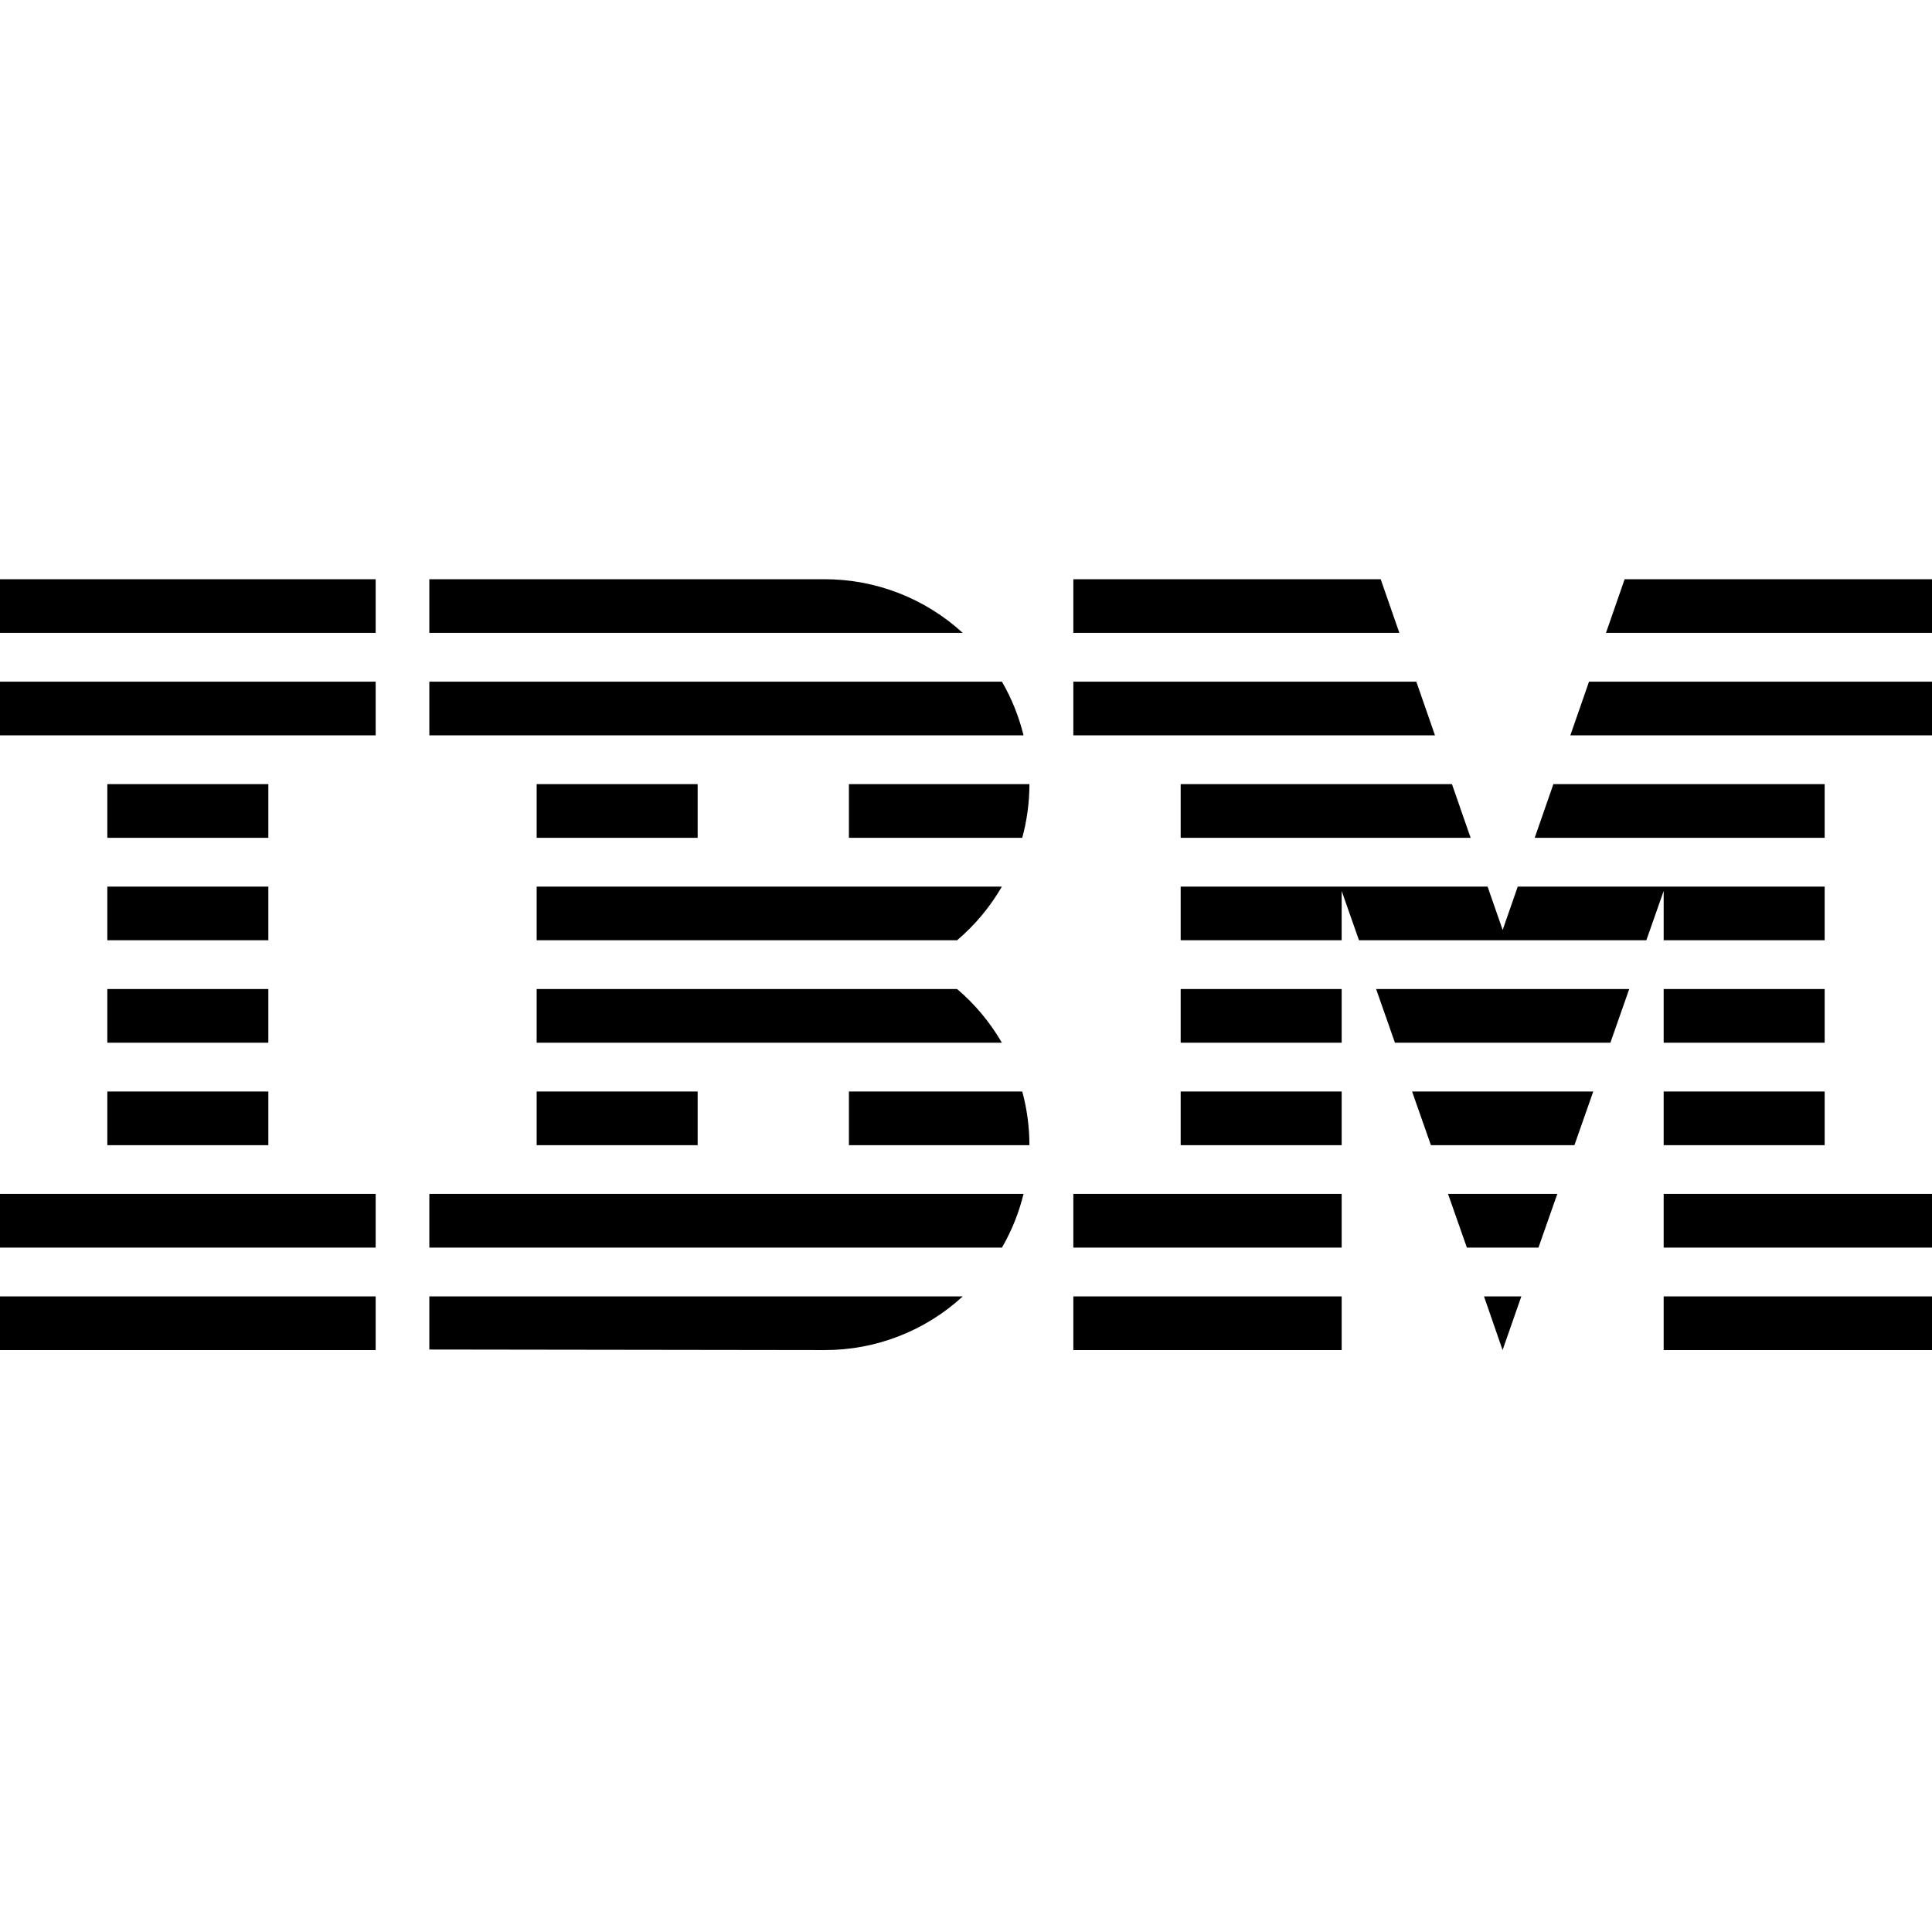
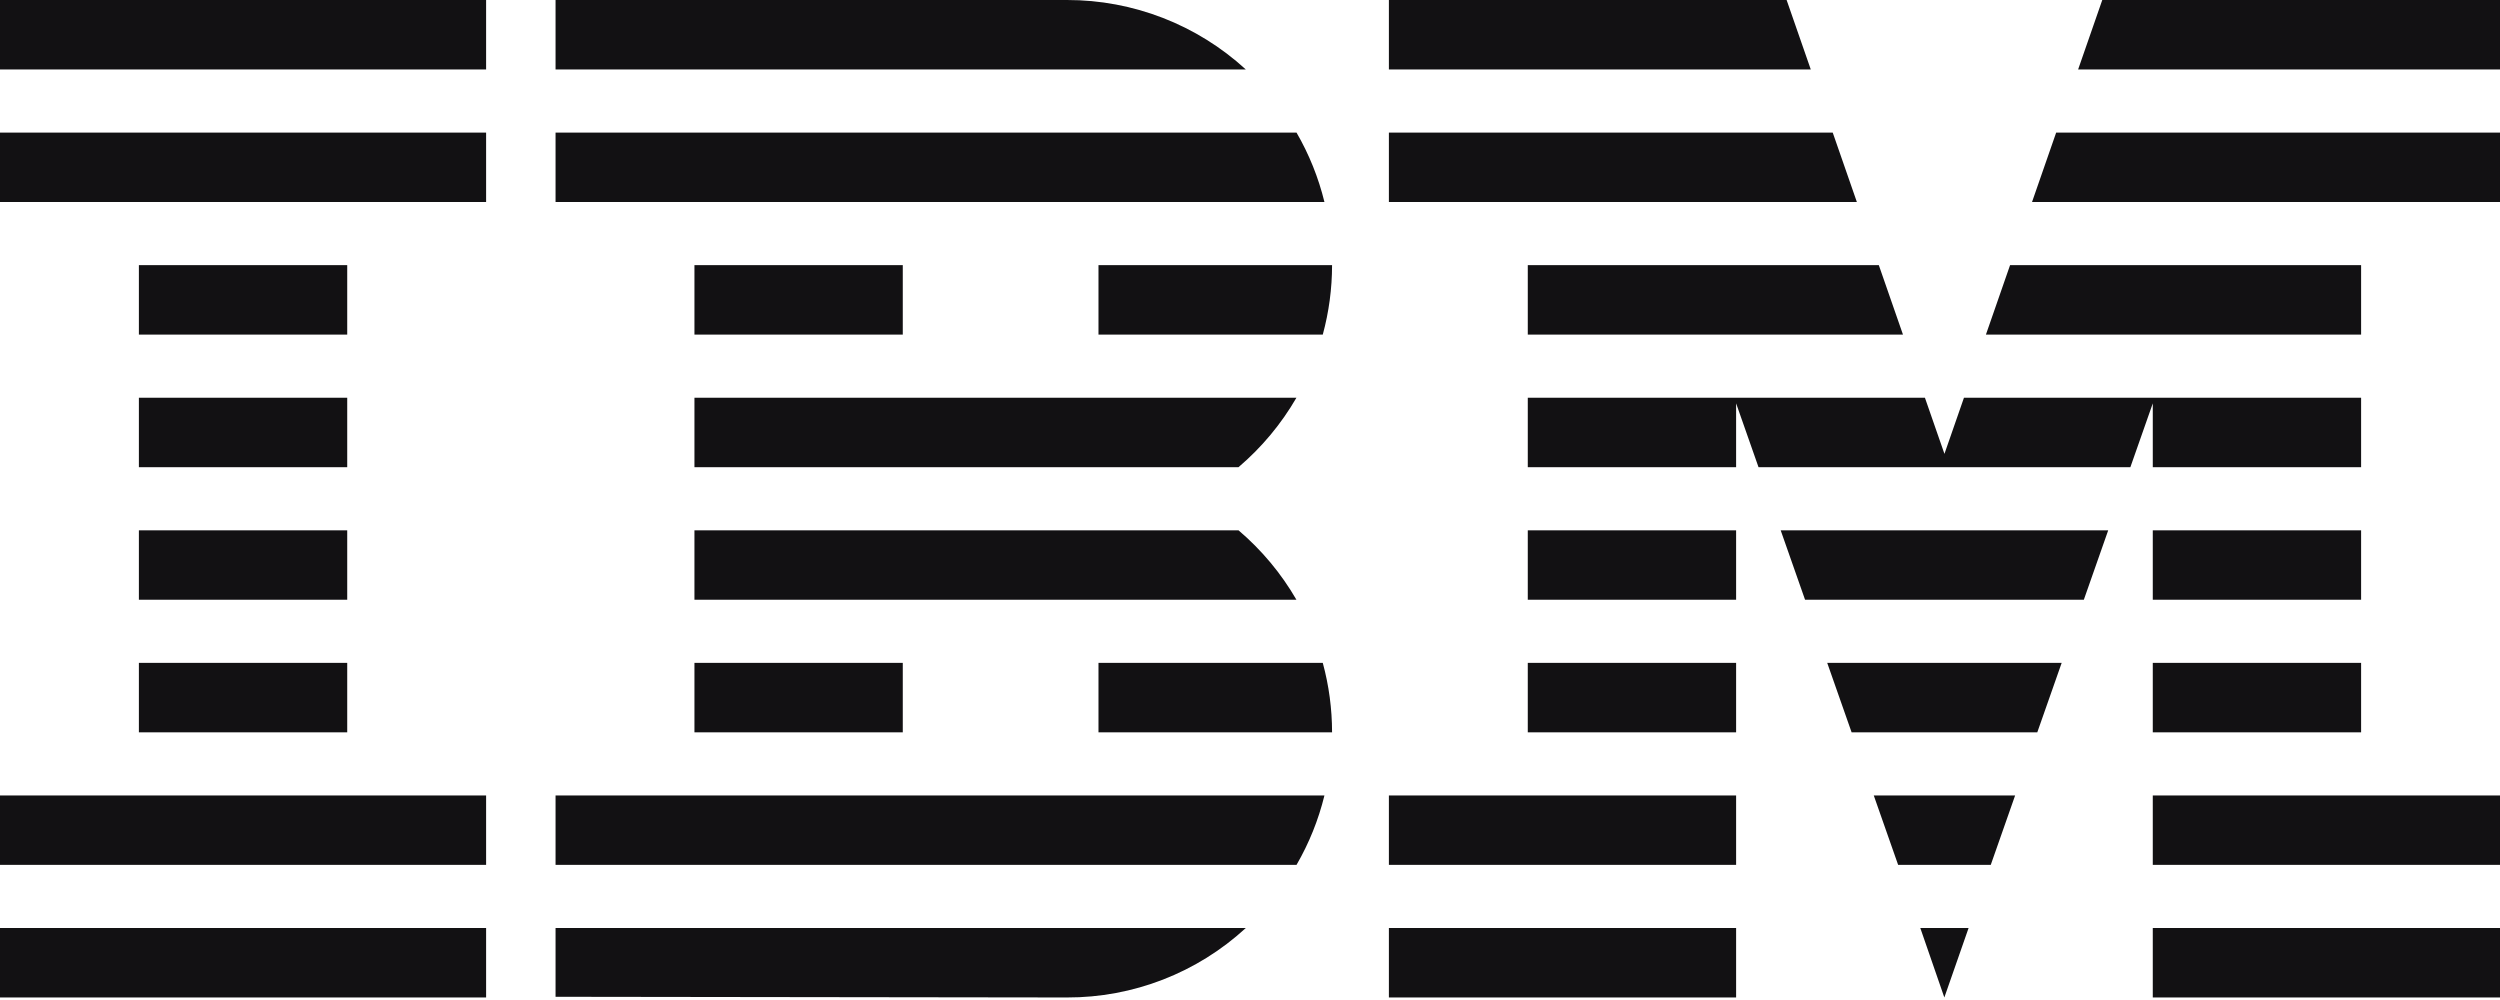
- <svg xmlns="http://www.w3.org/2000/svg" width="800px" height="800px" viewBox="0 -153.5 512 512" version="1.1" preserveAspectRatio="xMidYMid">
-   <g>
-     <path d="M99.556,190.061 L99.556,204.283 L0,204.283 L0,190.061 L99.556,190.061 Z M255.138,190.06 C245.152,199.241 232.071,204.319 218.505,204.282 L218.505,204.282 L113.778,204.141 L113.778,190.06 Z M403.166,190.06 L398.2,204.282 L393.278,190.06 L403.166,190.06 Z M355.556,190.061 L355.556,204.283 L284.445,204.283 L284.445,190.061 L355.556,190.061 Z M512,190.061 L512,204.283 L440.889,204.283 L440.889,190.061 L512,190.061 Z M271.247,162.909 C270.026,167.898 268.1,172.687 265.525,177.131 L265.525,177.131 L113.778,177.131 L113.778,162.909 Z M412.698,162.909 L407.706,177.132 L388.739,177.132 L383.747,162.909 L412.698,162.909 Z M355.556,162.909 L355.556,177.131 L284.445,177.131 L284.445,162.909 L355.556,162.909 Z M512,162.909 L512,177.131 L440.889,177.131 L440.889,162.909 L512,162.909 Z M99.556,162.909 L99.556,177.131 L0,177.131 L0,162.909 L99.556,162.909 Z M71.111,135.757 L71.111,149.98 L28.444,149.98 L28.444,135.757 L71.111,135.757 Z M184.889,135.757 L184.889,149.98 L142.222,149.98 L142.222,135.757 L184.889,135.757 Z M270.906,135.757 C272.166,140.393 272.806,145.176 272.808,149.98 L272.808,149.98 L224.97,149.98 L224.97,135.757 Z M422.23,135.757 L417.237,149.98 L379.208,149.98 L374.214,135.757 L422.23,135.757 Z M355.556,135.757 L355.556,149.98 L312.889,149.98 L312.889,135.757 L355.556,135.757 Z M483.556,135.757 L483.556,149.98 L440.889,149.98 L440.889,135.757 L483.556,135.757 Z M71.111,108.606 L71.111,122.828 L28.444,122.828 L28.444,108.606 L71.111,108.606 Z M355.556,108.606 L355.556,122.828 L312.889,122.828 L312.889,108.606 L355.556,108.606 Z M483.556,108.606 L483.556,122.828 L440.889,122.828 L440.889,108.606 L483.556,108.606 Z M253.646,108.605 C258.382,112.635 262.395,117.445 265.509,122.827 L265.509,122.827 L142.222,122.827 L142.222,108.605 Z M431.762,108.605 L426.77,122.828 L369.675,122.828 L364.683,108.605 L431.762,108.605 Z M394.224,81.455 L398.222,92.951 L402.219,81.455 L483.555,81.455 L483.555,95.677 L440.89,95.677 L440.89,82.609 L436.301,95.677 L360.144,95.677 L355.555,82.607 L355.555,95.677 L312.89,95.677 L312.89,81.455 L394.224,81.455 Z M142.222,81.454 L265.51,81.455 C262.396,86.838 258.383,91.648 253.646,95.677 L253.646,95.677 L142.222,95.677 L142.222,81.454 Z M71.111,81.454 L71.111,95.677 L28.444,95.677 L28.444,81.454 L71.111,81.454 Z M71.111,54.303 L71.111,68.525 L28.444,68.525 L28.444,54.303 L71.111,54.303 Z M184.889,54.303 L184.889,68.525 L142.222,68.525 L142.222,54.303 L184.889,54.303 Z M272.808,54.303 C272.806,59.107 272.166,63.89 270.906,68.525 L270.906,68.525 L224.97,68.525 L224.97,54.303 Z M384.782,54.303 L389.728,68.525 L312.89,68.525 L312.89,54.303 L384.782,54.303 Z M483.555,54.303 L483.555,68.525 L406.717,68.525 L411.662,54.303 L483.555,54.303 Z M99.556,27.151 L99.556,41.374 L0,41.374 L0,27.151 L99.556,27.151 Z M265.525,27.151 C268.1,31.596 270.026,36.385 271.247,41.373 L271.247,41.373 L113.778,41.373 L113.778,27.151 Z M512,27.151 L512,41.373 L416.158,41.373 L421.104,27.151 L512,27.151 Z M375.341,27.151 L380.286,41.373 L284.445,41.373 L284.445,27.151 L375.341,27.151 Z M99.556,9.85716419e-05 L99.556,14.222 L0,14.222 L0,9.85716419e-05 L99.556,9.85716419e-05 Z M218.505,4.91529226e-05 C232.067,-0.018 245.141,5.058 255.138,14.222 L255.138,14.222 L113.778,14.222 L113.778,4.91529226e-05 Z M512,0.001 L512,14.223 L425.6,14.223 L430.546,0.001 L512,0.001 Z M365.899,0.001 L370.845,14.223 L284.445,14.223 L284.445,0.001 L365.899,0.001 Z" fill="#000000">
- 
- </path>
-   </g>
+ <svg xmlns="http://www.w3.org/2000/svg" width="800" height="320" viewBox="0 0 800 320" fill="none">
+   <path d="M155.555 296.97V319.192H0V296.97H155.555ZM398.654 296.969C383.049 311.314 362.61 319.249 341.414 319.191L177.778 318.971V296.969H398.654ZM629.948 296.968L622.188 319.191L614.497 296.968H629.948ZM555.556 296.97V319.192H444.445V296.97H555.556ZM800 296.97V319.192H688.889V296.97H800ZM423.823 254.545C421.916 262.34 418.906 269.823 414.883 276.767H177.778V254.545H423.823ZM644.84 254.546L637.04 276.768H607.405L599.605 254.546H644.84ZM555.556 254.545V276.767H444.445V254.545H555.556ZM800 254.545V276.767H688.889V254.545H800ZM155.555 254.545V276.767H0V254.545H155.555ZM111.111 212.121V234.343H44.444V212.121H111.111ZM288.889 212.121V234.343H222.222V212.121H288.889ZM423.29 212.121C425.259 219.364 426.259 226.837 426.263 234.343H351.515V212.121H423.29ZM659.735 212.121L651.932 234.343H592.513L584.71 212.121H659.735ZM555.556 212.121V234.343H488.889V212.121H555.556ZM755.555 212.121V234.343H688.889V212.121H755.555ZM111.111 169.697V191.919H44.444V169.697H111.111ZM555.556 169.697V191.919H488.889V169.697H555.556ZM755.555 169.697V191.919H688.889V169.697H755.555ZM396.322 169.696C403.723 175.992 409.992 183.508 414.858 191.918H222.221V169.696H396.322ZM674.628 169.696L666.828 191.918H577.617L569.818 169.696H674.628ZM615.975 127.273L622.223 145.236L628.468 127.273H755.555V149.496H688.89V129.076L681.72 149.496H562.725L555.555 129.073V149.496H488.89V127.273H615.975ZM222.222 127.272L414.86 127.274C409.993 135.684 403.724 143.2 396.322 149.496H222.222V127.272ZM111.111 127.272V149.495H44.444V127.272H111.111ZM111.111 84.848V107.071H44.444V84.848H111.111ZM288.889 84.848V107.071H222.222V84.848H288.889ZM426.263 84.849C426.259 92.355 425.259 99.828 423.29 107.071H351.515V84.849H426.263ZM601.223 84.848L608.95 107.071H488.89V84.848H601.223ZM755.555 84.848V107.071H635.495L643.223 84.848H755.555ZM155.555 42.424V64.646H0V42.424H155.555ZM414.883 42.424C418.906 49.368 421.916 56.851 423.823 64.646H177.778V42.424H414.883ZM800 42.423V64.646H650.247L657.975 42.423H800ZM586.47 42.423L594.198 64.646H444.445V42.423H586.47ZM155.555 0V22.222H0V0H155.555ZM341.414 7.68015e-05C362.605 -0.028 383.033 7.902 398.653 22.222H177.778V7.68015e-05H341.414ZM800 0.001V22.223H665L672.727 0.001H800ZM571.718 0.001L579.445 22.223H444.445V0.001H571.718Z" fill="#121113" />
</svg>
